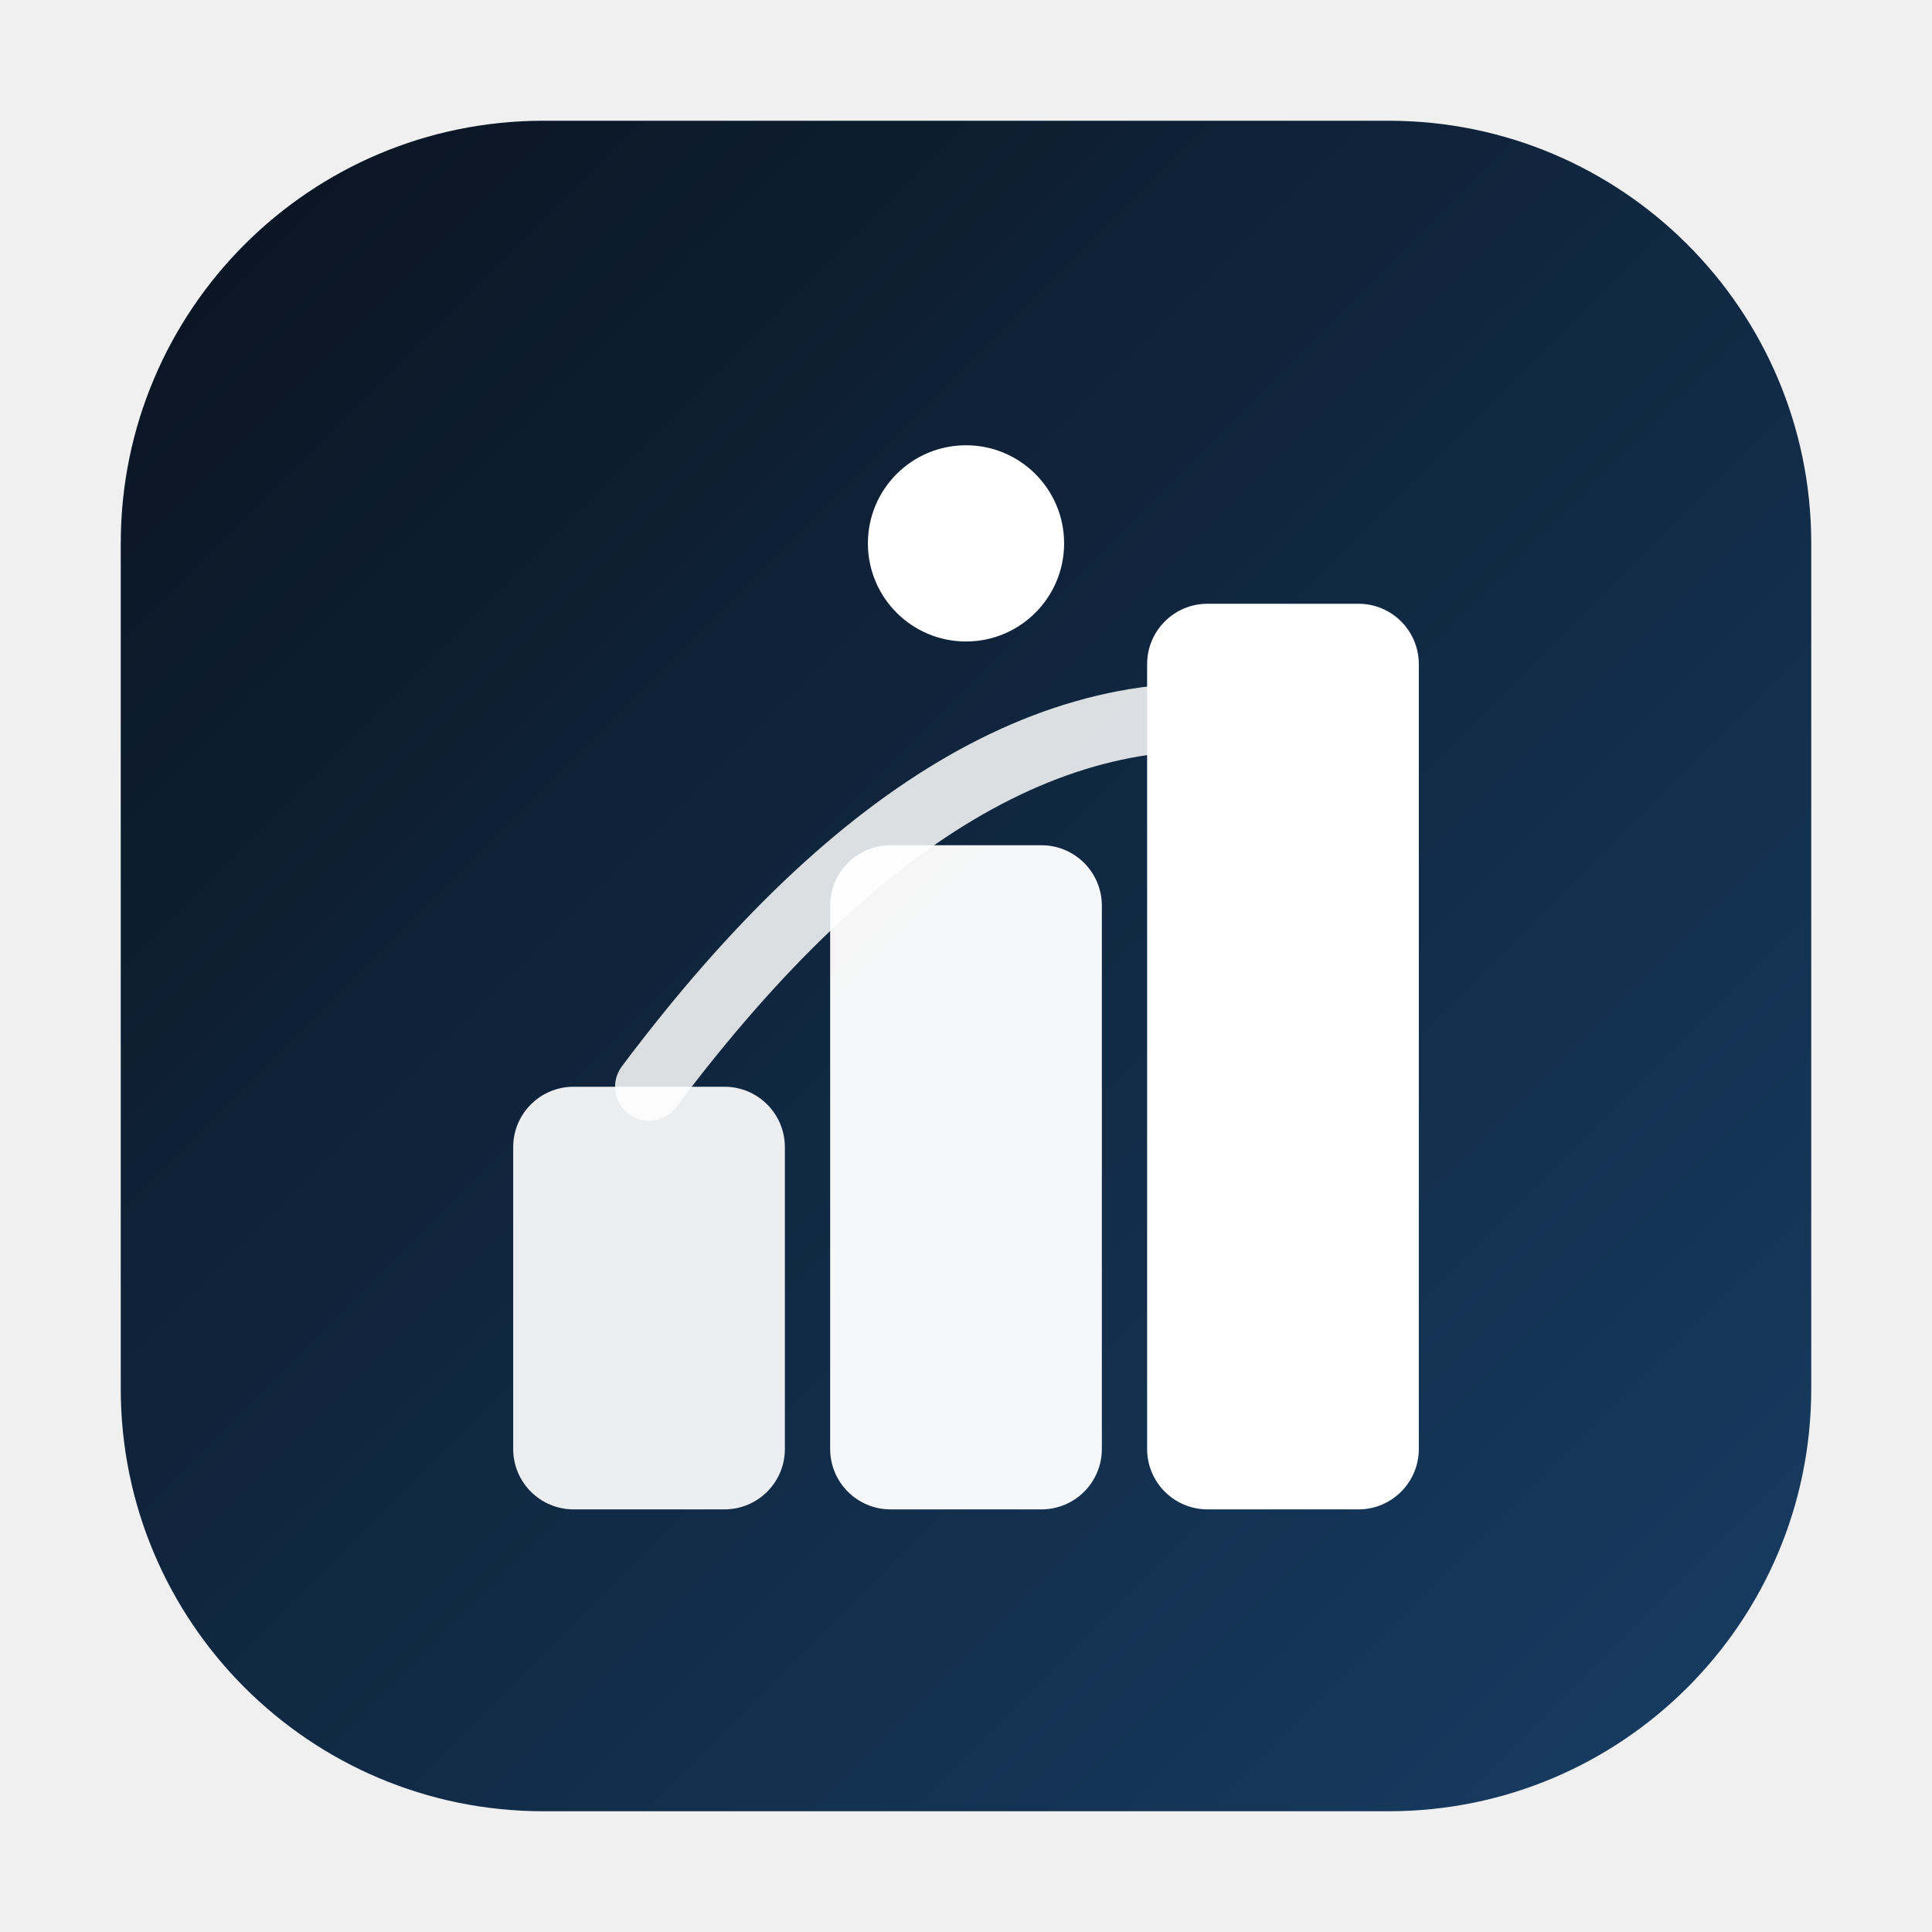
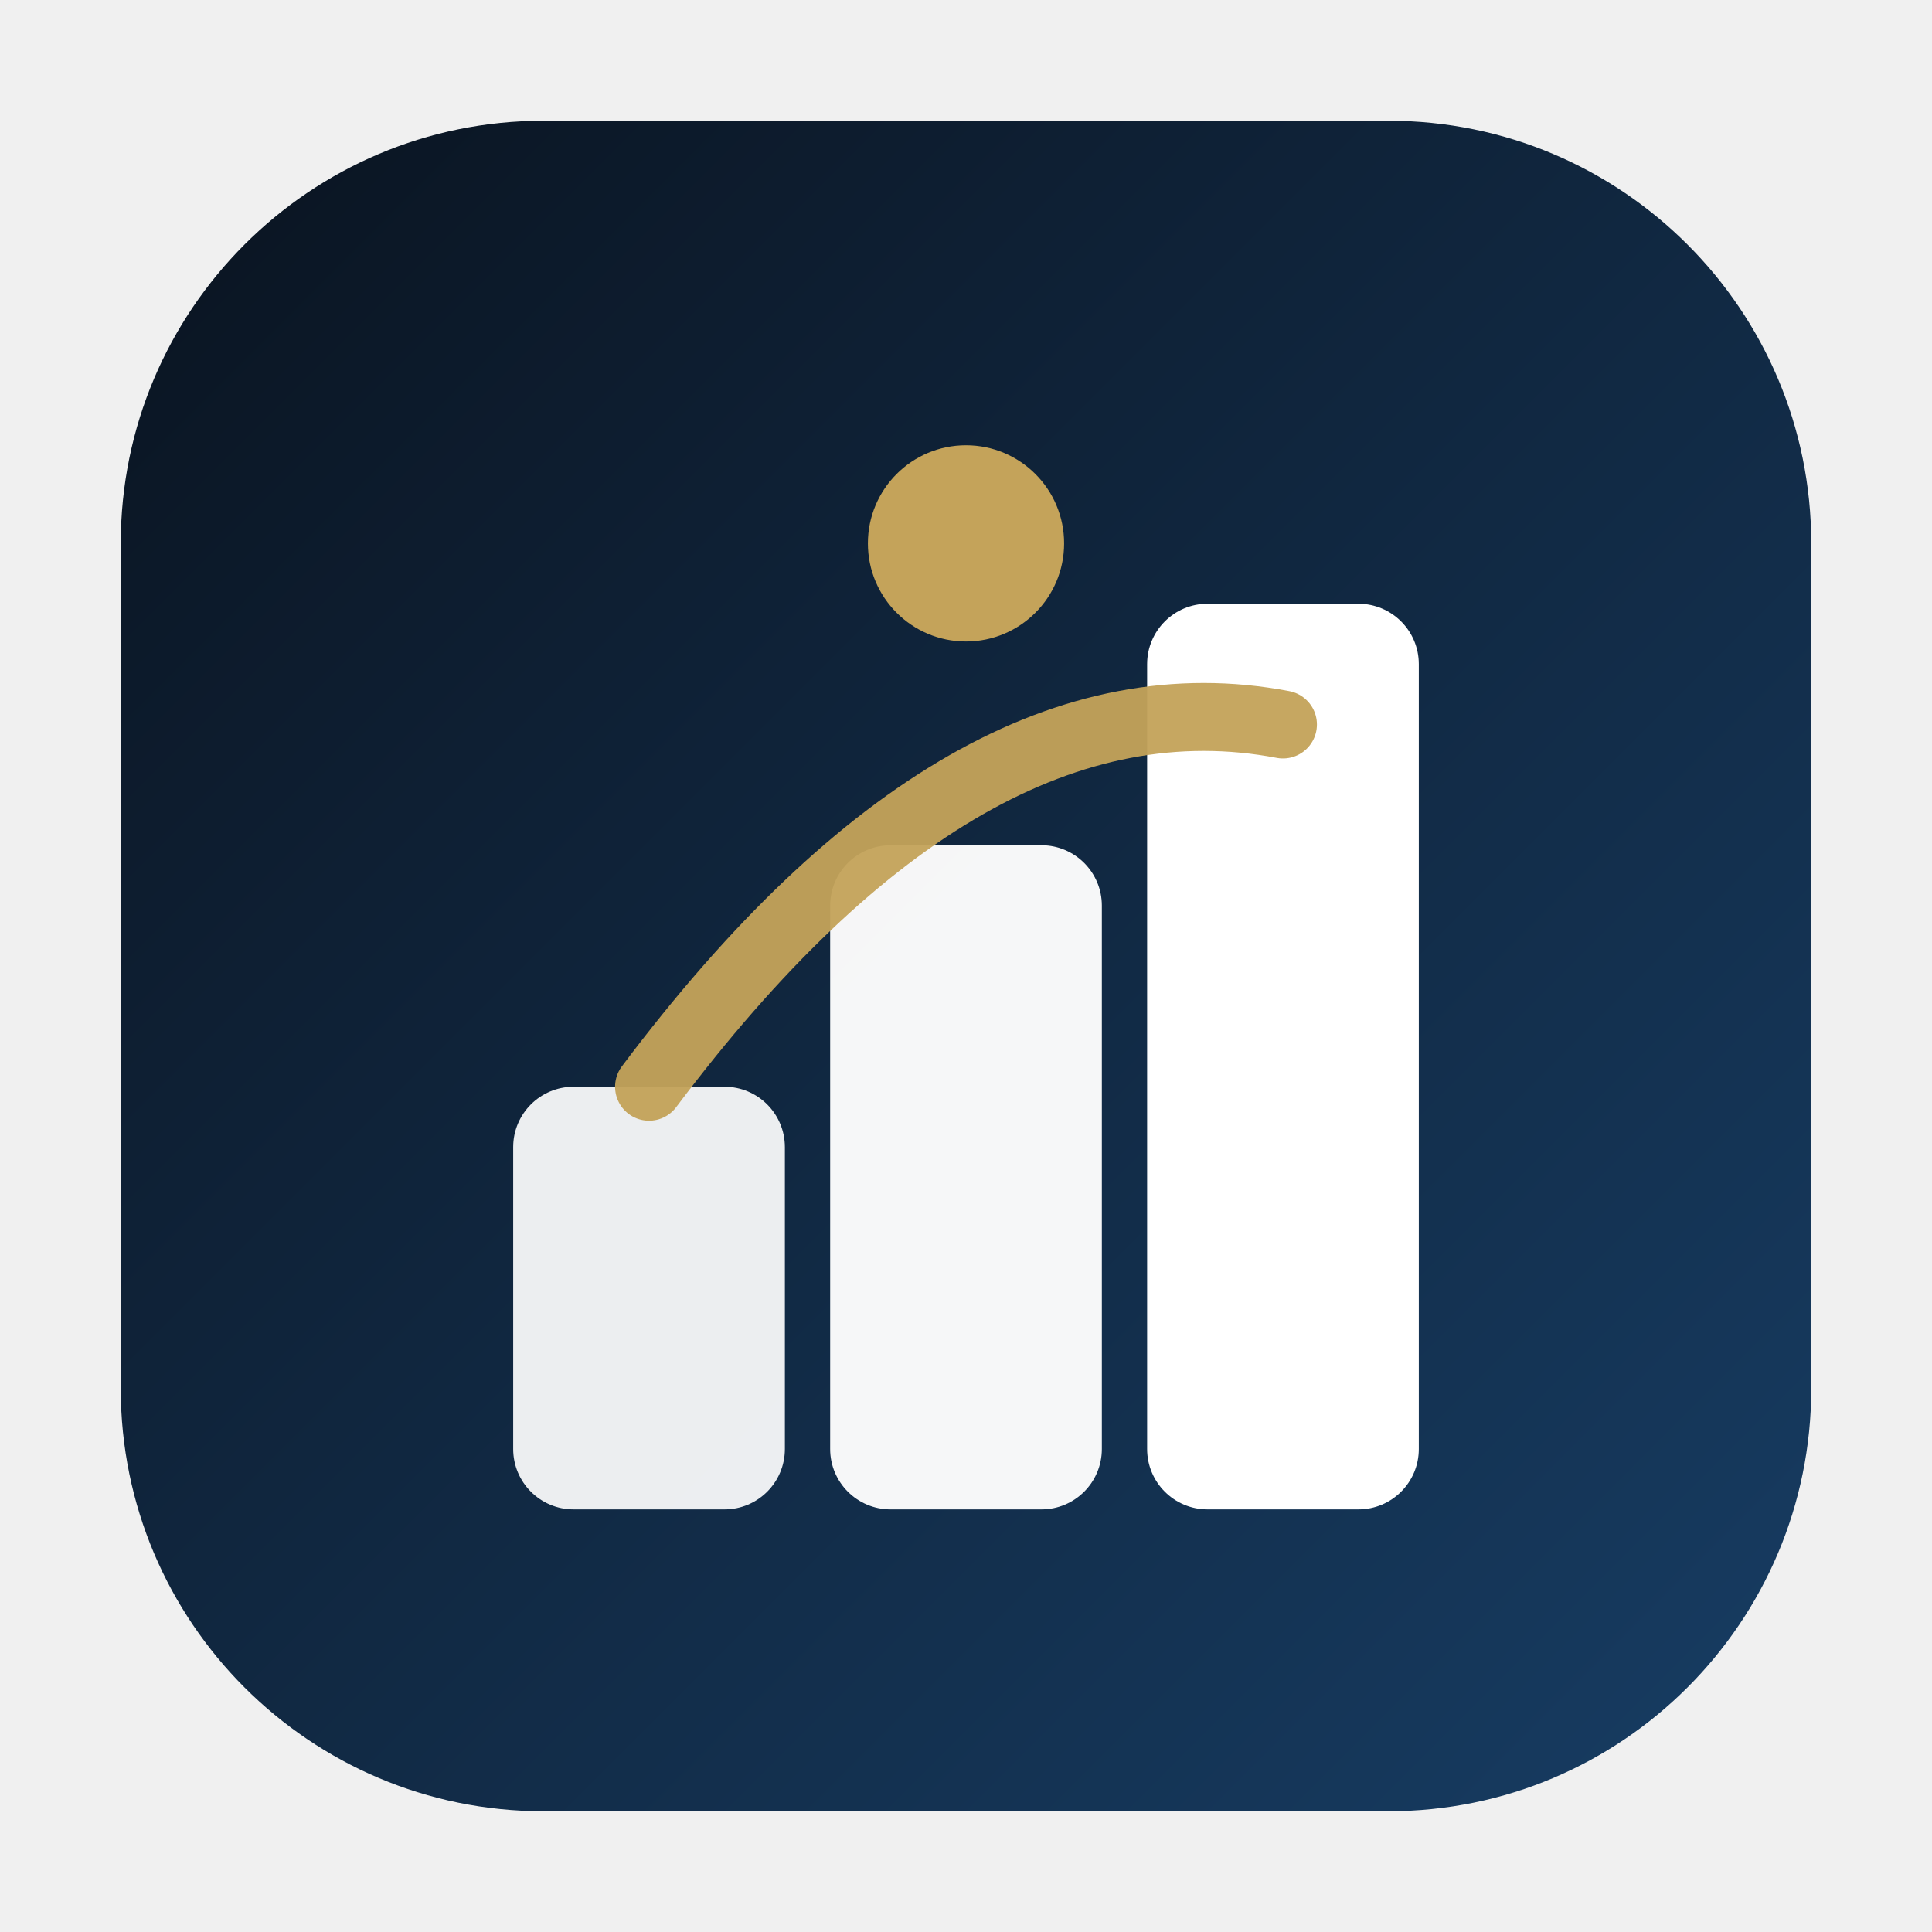
<svg xmlns="http://www.w3.org/2000/svg" width="64" height="64" viewBox="0 0 64 64" fill="none">
  <defs>
    <linearGradient id="g" x1="8" y1="8" x2="56" y2="56" gradientUnits="userSpaceOnUse">
      <stop stop-color="#0b1624" />
      <stop offset="1" stop-color="#163a5f" />
    </linearGradient>
  </defs>
  <rect x="4" y="4" width="56" height="56" rx="14" fill="url(#g)" />
  <rect x="17" y="36" width="9" height="14" rx="2" fill="#fff" fill-opacity="0.92" />
  <rect x="27.5" y="28" width="9" height="22" rx="2" fill="#fff" fill-opacity="0.96" />
  <rect x="38" y="20" width="9" height="30" rx="2" fill="#fff" />
-   <path d="M21.5 36 Q32 22 42.5 24" stroke="rgba(255,255,255,0.85)" stroke-width="2.25" stroke-linecap="round" fill="none" />
-   <circle cx="32" cy="18" r="3.25" fill="#fff" />
+   <path d="M21.5 36 Q32 22 42.5 24" stroke="rgba(196,163,90,0.95)" stroke-width="2.25" stroke-linecap="round" fill="none" />
+   <circle cx="32" cy="18" r="3.25" fill="#c4a35a" />
</svg>
